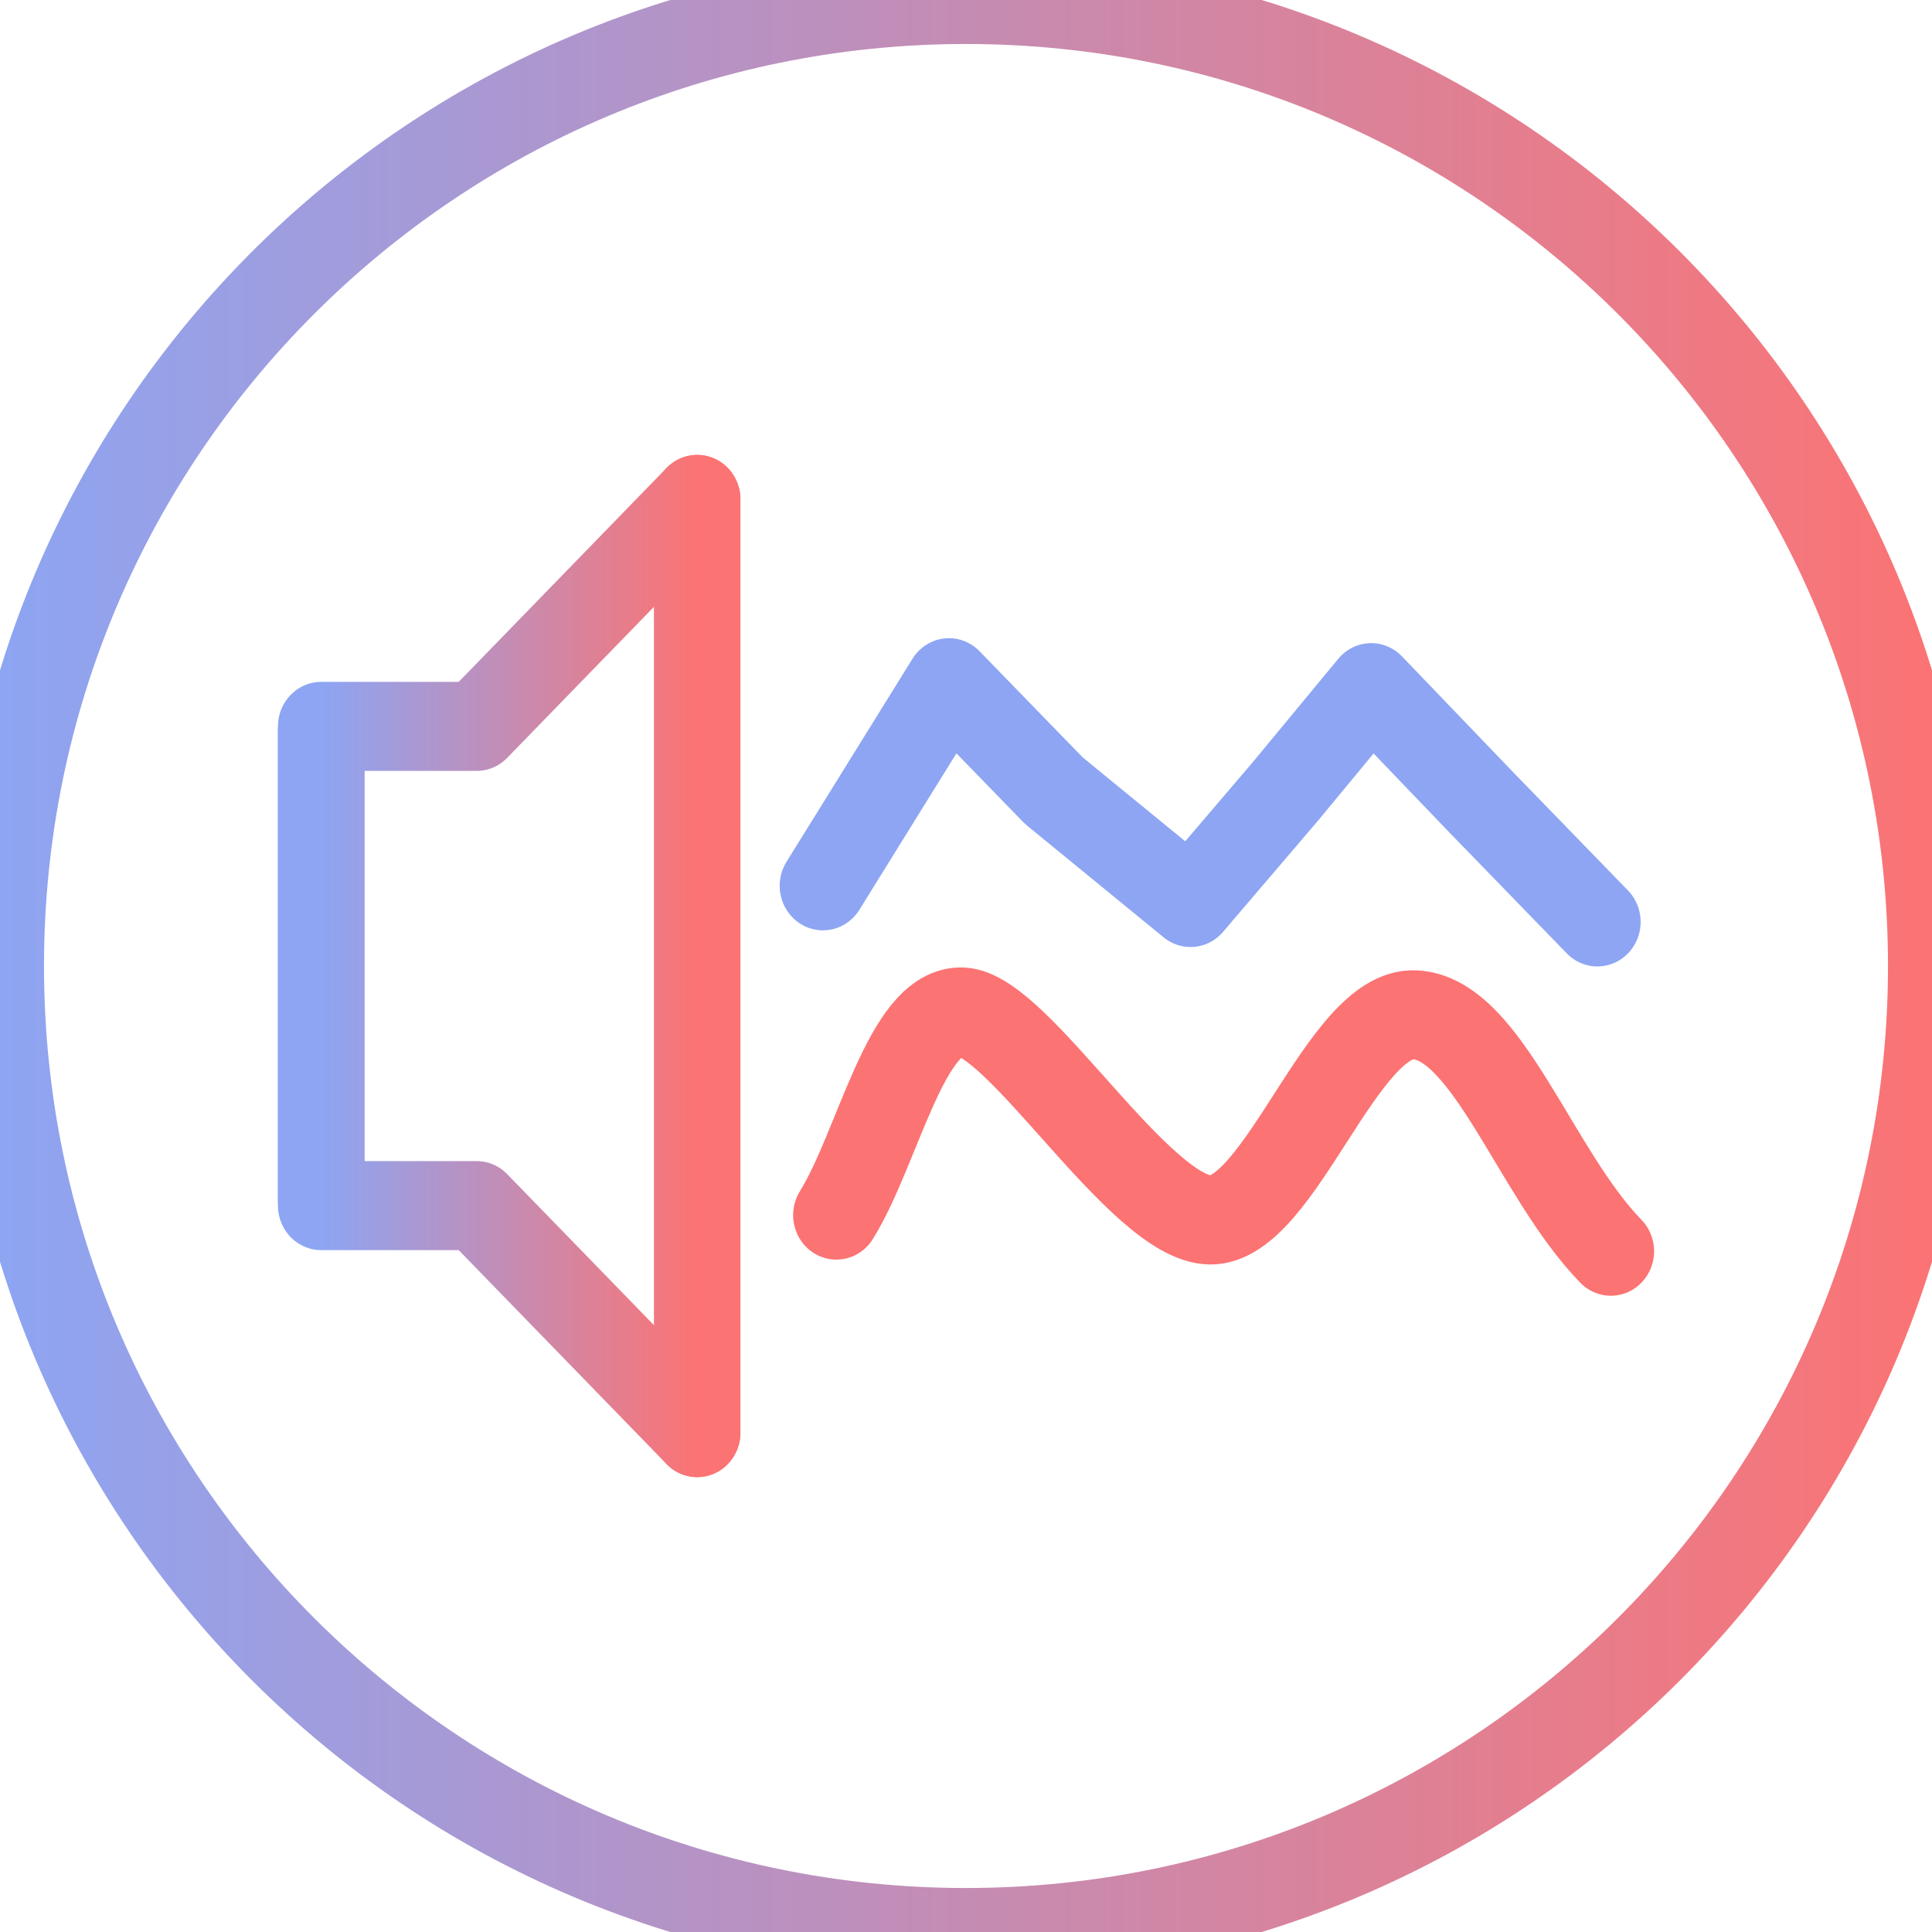
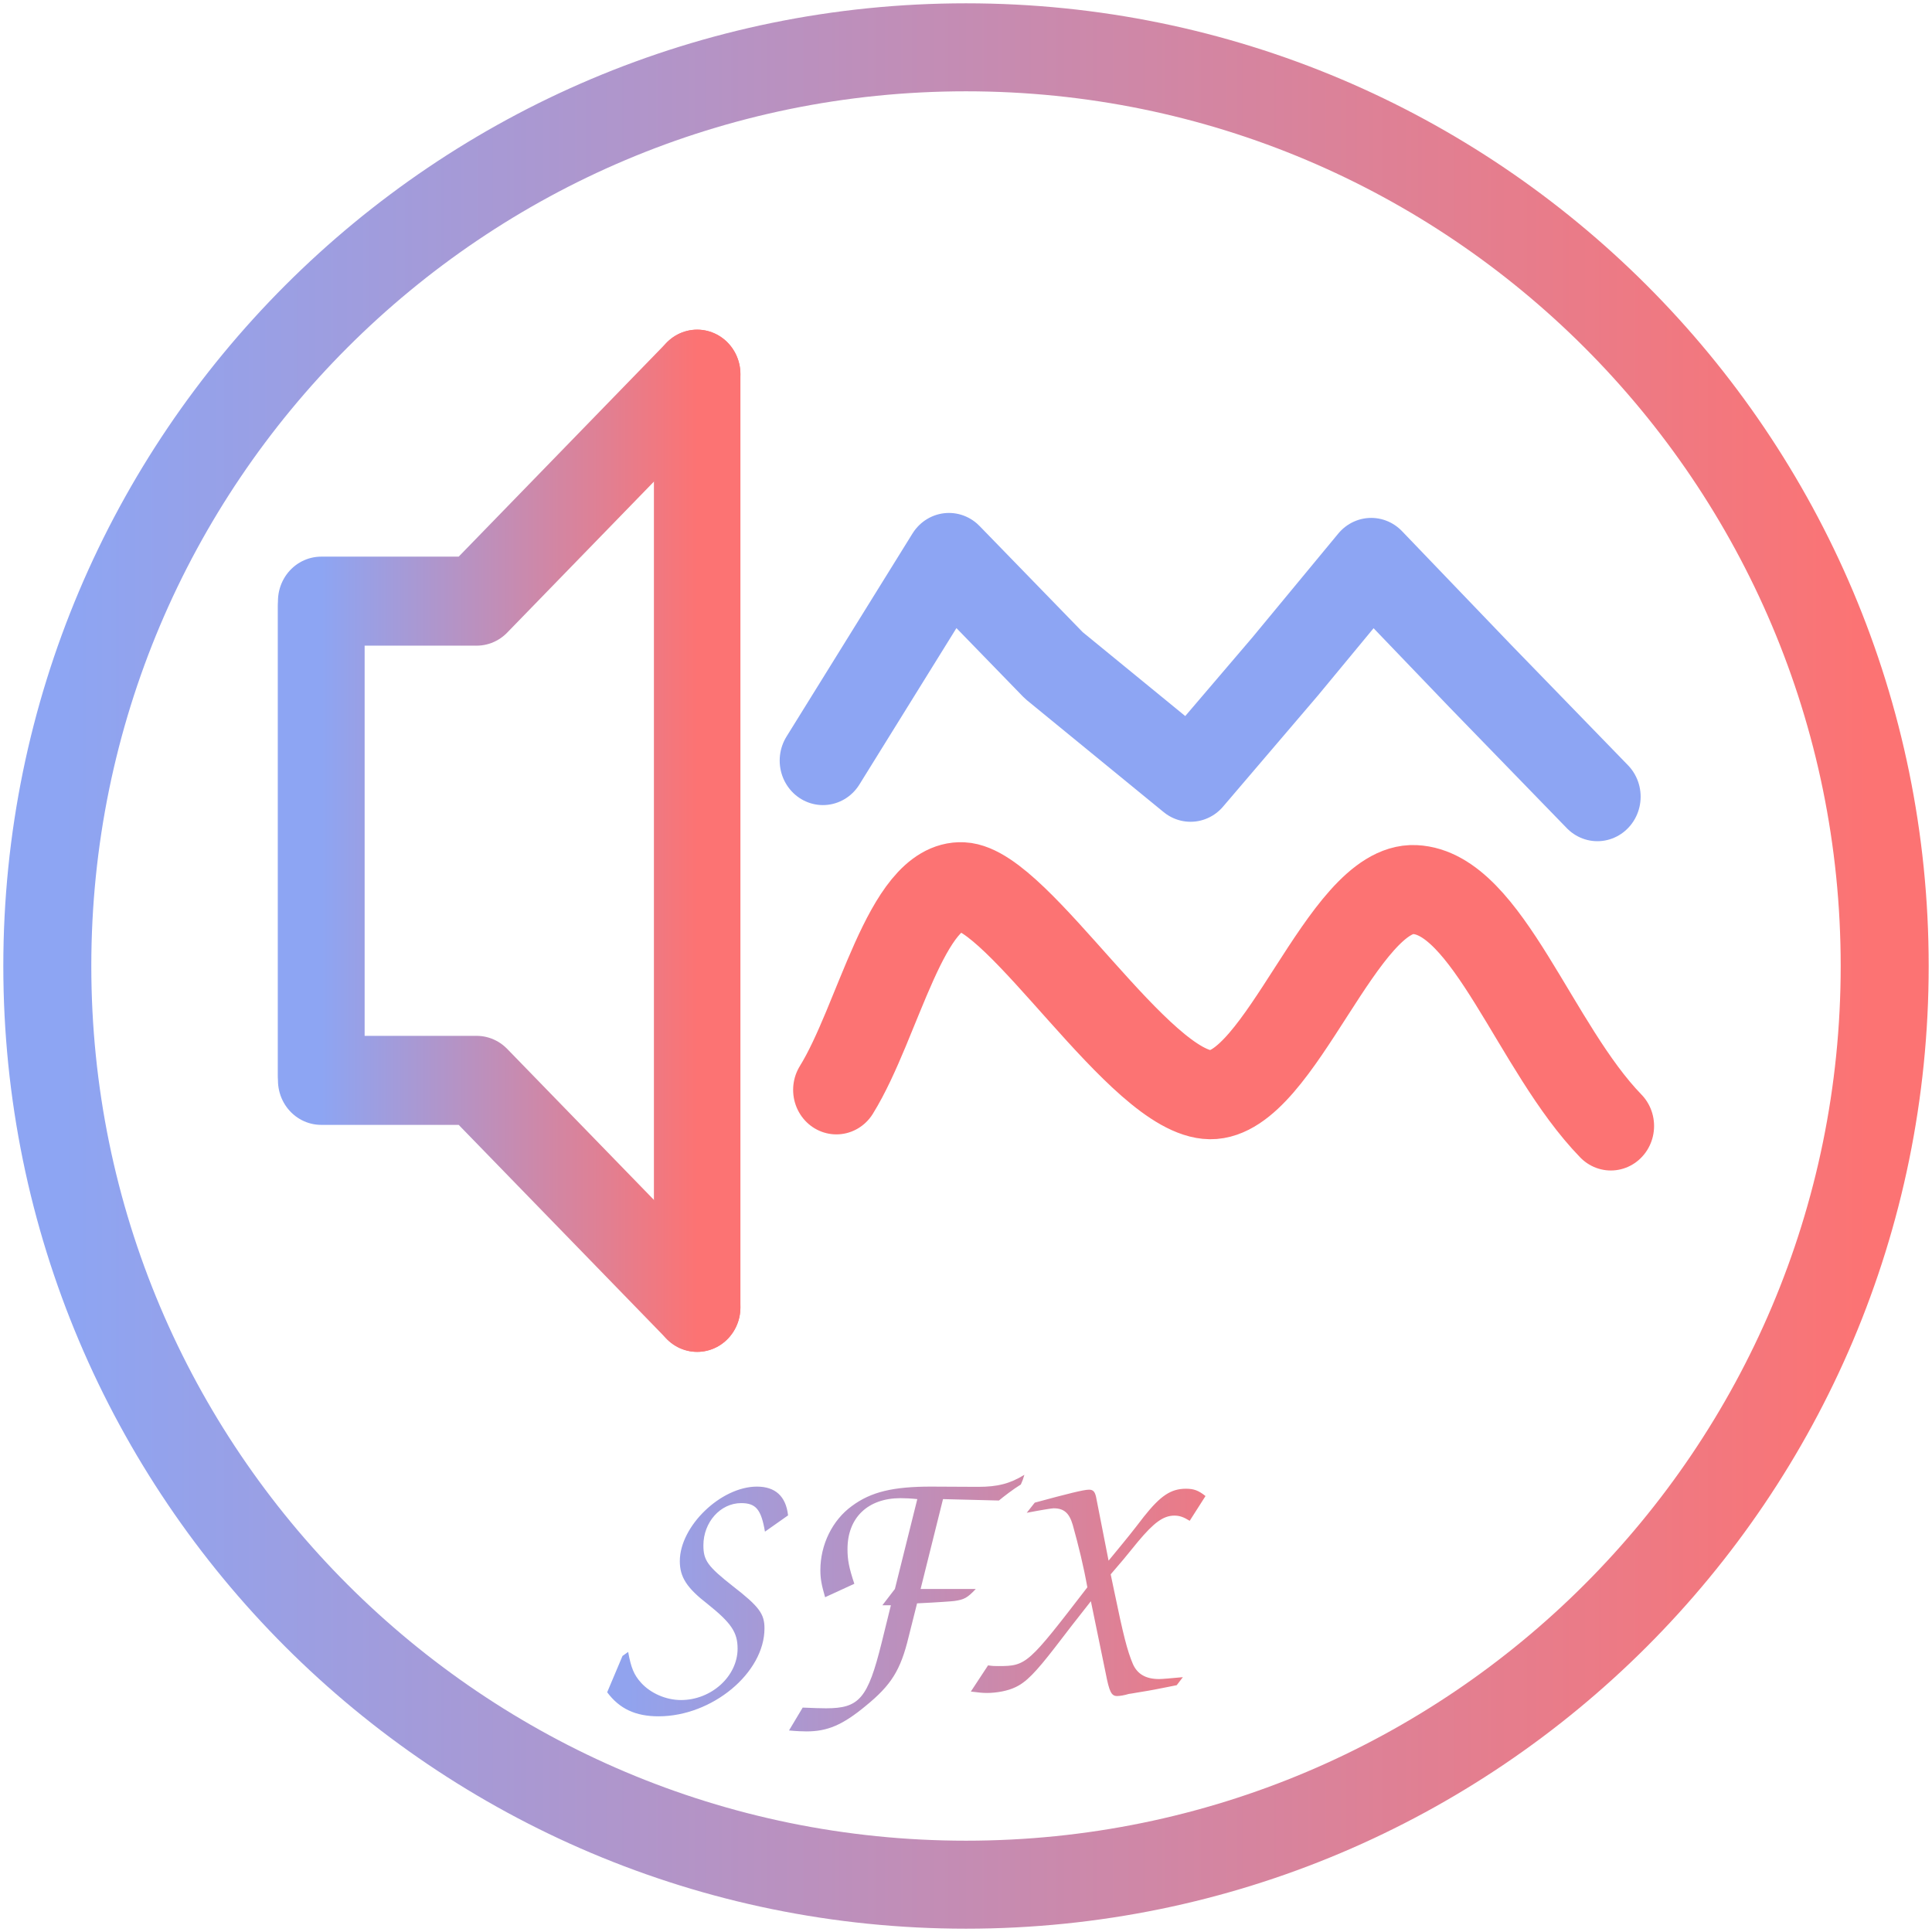
<svg xmlns="http://www.w3.org/2000/svg" width="100%" height="100%" viewBox="0 0 128 128" version="1.1" xml:space="preserve" style="fill-rule:evenodd;clip-rule:evenodd;stroke-linecap:round;stroke-linejoin:round;stroke-miterlimit:1.5;">
-   <g transform="matrix(6.512161,0,0,6.701931,7.455052,17.55986)">
-     <path d="M2.123,4.611L2.123,9.298L3.704,9.298L5.948,11.542" style="fill:url(#_Linear1);stroke:url(#_Linear2);stroke-width:0.88px;" />
+   <g transform="matrix(0.951024,0,0,0.951024,3.134461,3.134461)">
+     <circle cx="64" cy="64" r="64" style="fill:none;stroke:url(#_Linear1);stroke-width:6.13px;" />
  </g>
-   <g transform="matrix(6.512161,0,0,-6.701931,7.455052,110.4401)">
-     <path d="M2.123,4.611L2.123,9.298L3.704,9.298L5.948,11.542" style="fill:url(#_Linear3);stroke:url(#_Linear4);stroke-width:0.88px;" />
+   <g transform="matrix(6.512161,0,0,6.701931,7.455052,9.262085)">
+     <path d="M2.123,4.611L2.123,9.298L3.704,9.298L5.948,11.542" style="fill:url(#_Linear2);stroke:url(#_Linear3);stroke-width:0.88px;" />
  </g>
-   <g transform="matrix(6.512161,0,0,6.701931,7.455052,17.55986)">
-     <path d="M5.948,11.542L5.948,2.317" style="fill:none;stroke:url(#_Linear5);stroke-width:0.88px;" />
+   <g transform="matrix(6.512161,0,0,-6.701931,7.455052,102.1424)">
+     <path d="M2.123,4.611L2.123,9.298L3.704,9.298L5.948,11.542" style="fill:url(#_Linear4);stroke:url(#_Linear5);stroke-width:0.88px;" />
  </g>
-   <g transform="matrix(6.512161,0,0,6.701931,8.702046,2.465418)">
+   <g transform="matrix(6.512161,0,0,6.701931,7.455052,9.262085)">
+     <path d="M5.948,11.542L5.948,2.317" style="fill:none;stroke:url(#_Linear6);stroke-width:0.88px;" />
+   </g>
+   <g transform="matrix(6.512161,0,0,6.701931,8.702046,-5.832354)">
    <path d="M7.036,8.389L8.318,6.381L9.385,7.448L10.776,8.554L11.739,7.458L12.614,6.43L13.724,7.554L14.915,8.746" style="fill-opacity:0;stroke:rgb(141,165,243);stroke-width:0.88px;" />
  </g>
-   <g transform="matrix(6.512161,0,0,6.701931,9.592756,24.28208)">
+   <g transform="matrix(6.512161,0,0,6.701931,9.592756,15.98431)">
    <path d="M7.036,8.389C7.463,7.72 7.744,6.354 8.318,6.381C8.893,6.407 10.125,8.428 10.839,8.437C11.552,8.445 12.182,6.375 12.921,6.409C13.659,6.442 14.143,7.974 14.915,8.746" style="fill-opacity:0;stroke:rgb(252,115,115);stroke-width:0.88px;" />
  </g>
-   <circle cx="64" cy="64" r="64" style="fill:none;stroke:url(#_Linear6);stroke-width:5.83px;" />
+   <g transform="matrix(1,0,0,1,0.441857,-1.367765)">
+     <g transform="matrix(23.16815,0,0,23.16815,86.67557,113.4387)">
+         </g>
+     <text x="39.785px" y="113.439px" style="font-family:'ComicSansMS', 'Comic Sans MS', cursive;font-size:23.168px;fill:url(#_Linear7);">SFX</text>
+   </g>
  <defs>
-     <linearGradient id="_Linear1" x1="0" y1="0" x2="1" y2="0" gradientUnits="userSpaceOnUse" gradientTransform="matrix(19.65554,0,0,19.09897,-1.144789,6.929368)">
+     <linearGradient id="_Linear1" x1="0" y1="0" x2="1" y2="0" gradientUnits="userSpaceOnUse" gradientTransform="matrix(128,0,0,128,0,64)">
+       <stop offset="0" style="stop-color:rgb(141,165,243);stop-opacity:1" />
+       <stop offset="1" style="stop-color:rgb(252,115,115);stop-opacity:1" />
+     </linearGradient>
+     <linearGradient id="_Linear2" x1="0" y1="0" x2="1" y2="0" gradientUnits="userSpaceOnUse" gradientTransform="matrix(19.65554,0,0,19.09897,-1.144789,6.929368)">
      <stop offset="0" style="stop-color:black;stop-opacity:0" />
      <stop offset="1" style="stop-color:rgb(77,77,77);stop-opacity:0" />
    </linearGradient>
-     <linearGradient id="_Linear2" x1="0" y1="0" x2="1" y2="0" gradientUnits="userSpaceOnUse" gradientTransform="matrix(3.825467,0,0,9.225289,2.122885,6.929368)">
+     <linearGradient id="_Linear3" x1="0" y1="0" x2="1" y2="0" gradientUnits="userSpaceOnUse" gradientTransform="matrix(3.825467,0,0,9.225289,2.122885,6.929368)">
      <stop offset="0" style="stop-color:rgb(141,165,243);stop-opacity:1" />
      <stop offset="1" style="stop-color:rgb(252,115,115);stop-opacity:1" />
    </linearGradient>
-     <linearGradient id="_Linear3" x1="0" y1="0" x2="1" y2="0" gradientUnits="userSpaceOnUse" gradientTransform="matrix(19.65554,0,0,-19.09897,-1.144789,6.929368)">
+     <linearGradient id="_Linear4" x1="0" y1="0" x2="1" y2="0" gradientUnits="userSpaceOnUse" gradientTransform="matrix(19.65554,0,0,-19.09897,-1.144789,6.929368)">
      <stop offset="0" style="stop-color:black;stop-opacity:0" />
      <stop offset="1" style="stop-color:rgb(77,77,77);stop-opacity:0" />
    </linearGradient>
-     <linearGradient id="_Linear4" x1="0" y1="0" x2="1" y2="0" gradientUnits="userSpaceOnUse" gradientTransform="matrix(3.825467,0,0,6.931434,2.122885,8.076296)">
+     <linearGradient id="_Linear5" x1="0" y1="0" x2="1" y2="0" gradientUnits="userSpaceOnUse" gradientTransform="matrix(3.825467,0,0,6.931434,2.122885,8.076296)">
      <stop offset="0" style="stop-color:rgb(141,165,243);stop-opacity:1" />
      <stop offset="1" style="stop-color:rgb(252,115,115);stop-opacity:1" />
    </linearGradient>
-     <linearGradient id="_Linear5" x1="0" y1="0" x2="1" y2="0" gradientUnits="userSpaceOnUse" gradientTransform="matrix(3.825467,0,0,9.225289,2.122885,6.929368)">
+     <linearGradient id="_Linear6" x1="0" y1="0" x2="1" y2="0" gradientUnits="userSpaceOnUse" gradientTransform="matrix(3.825467,0,0,9.225289,2.122885,6.929368)">
      <stop offset="0" style="stop-color:rgb(141,165,243);stop-opacity:1" />
      <stop offset="1" style="stop-color:rgb(252,115,115);stop-opacity:1" />
    </linearGradient>
-     <linearGradient id="_Linear6" x1="0" y1="0" x2="1" y2="0" gradientUnits="userSpaceOnUse" gradientTransform="matrix(128,0,0,128,0,64)">
-       <stop offset="0" style="stop-color:rgb(141,165,243);stop-opacity:1" />
+     <linearGradient id="_Linear7" x1="0" y1="0" x2="1" y2="0" gradientUnits="userSpaceOnUse" gradientTransform="matrix(44.51535,0,0,18.99381,41.30047,105.1409)">
+       <stop offset="0" style="stop-color:rgb(145,163,238);stop-opacity:1" />
      <stop offset="1" style="stop-color:rgb(252,115,115);stop-opacity:1" />
    </linearGradient>
  </defs>
</svg>
